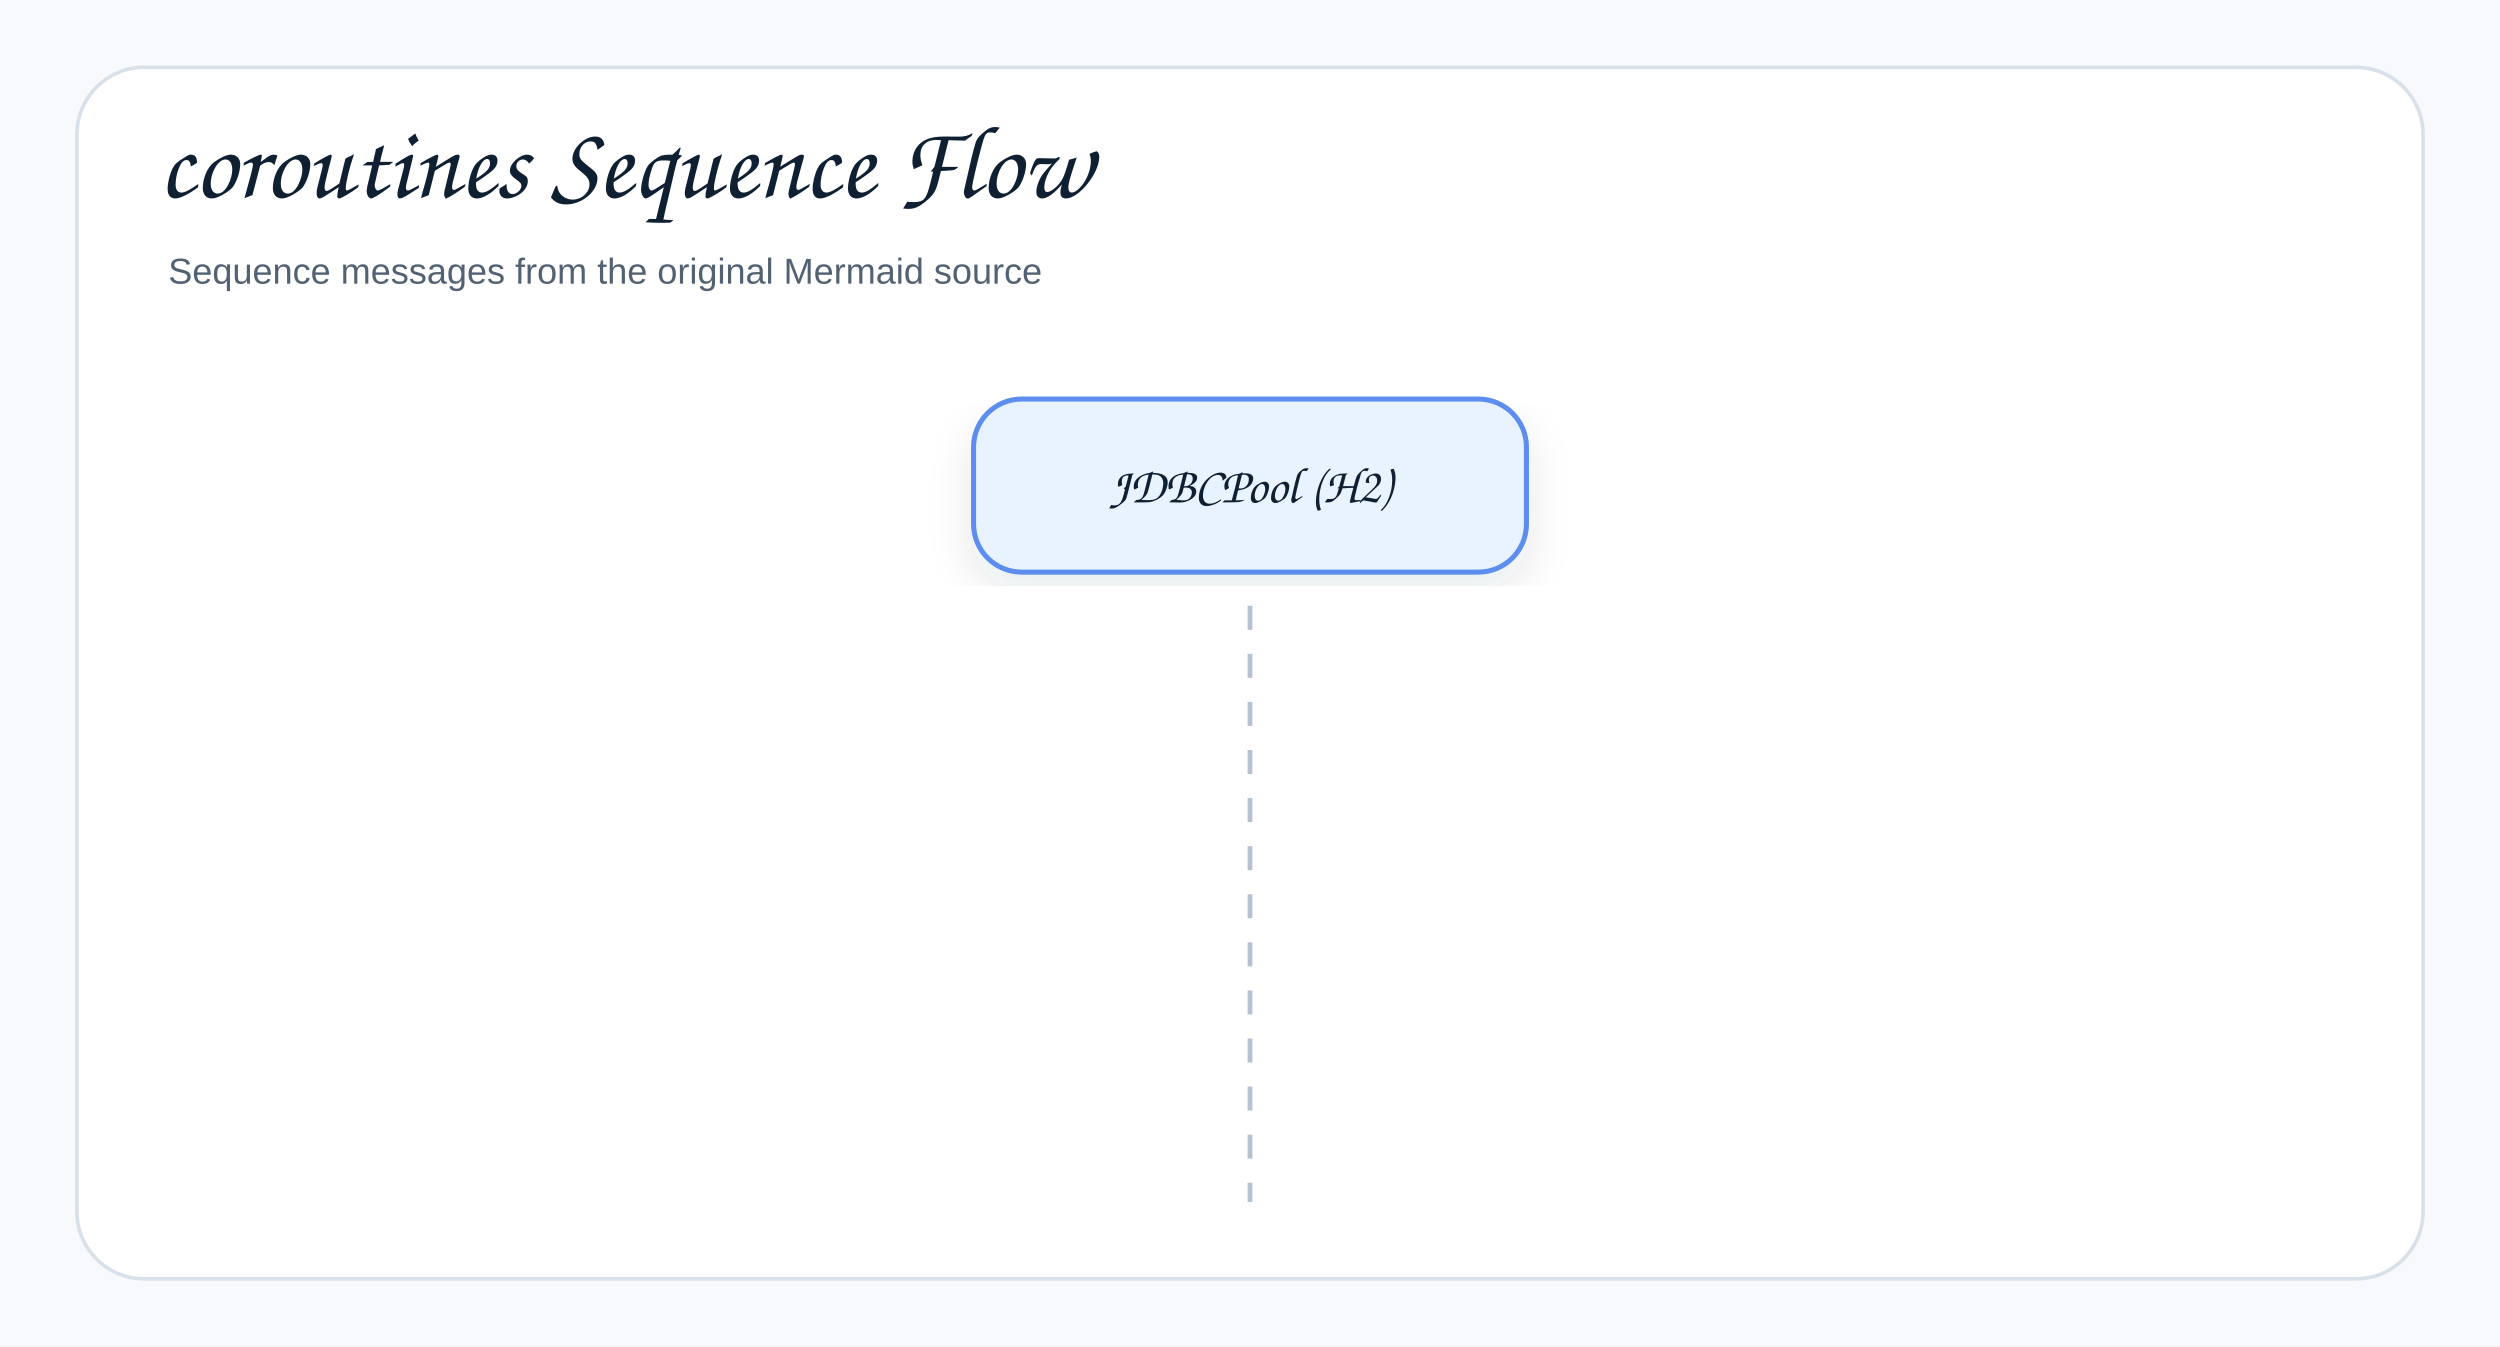
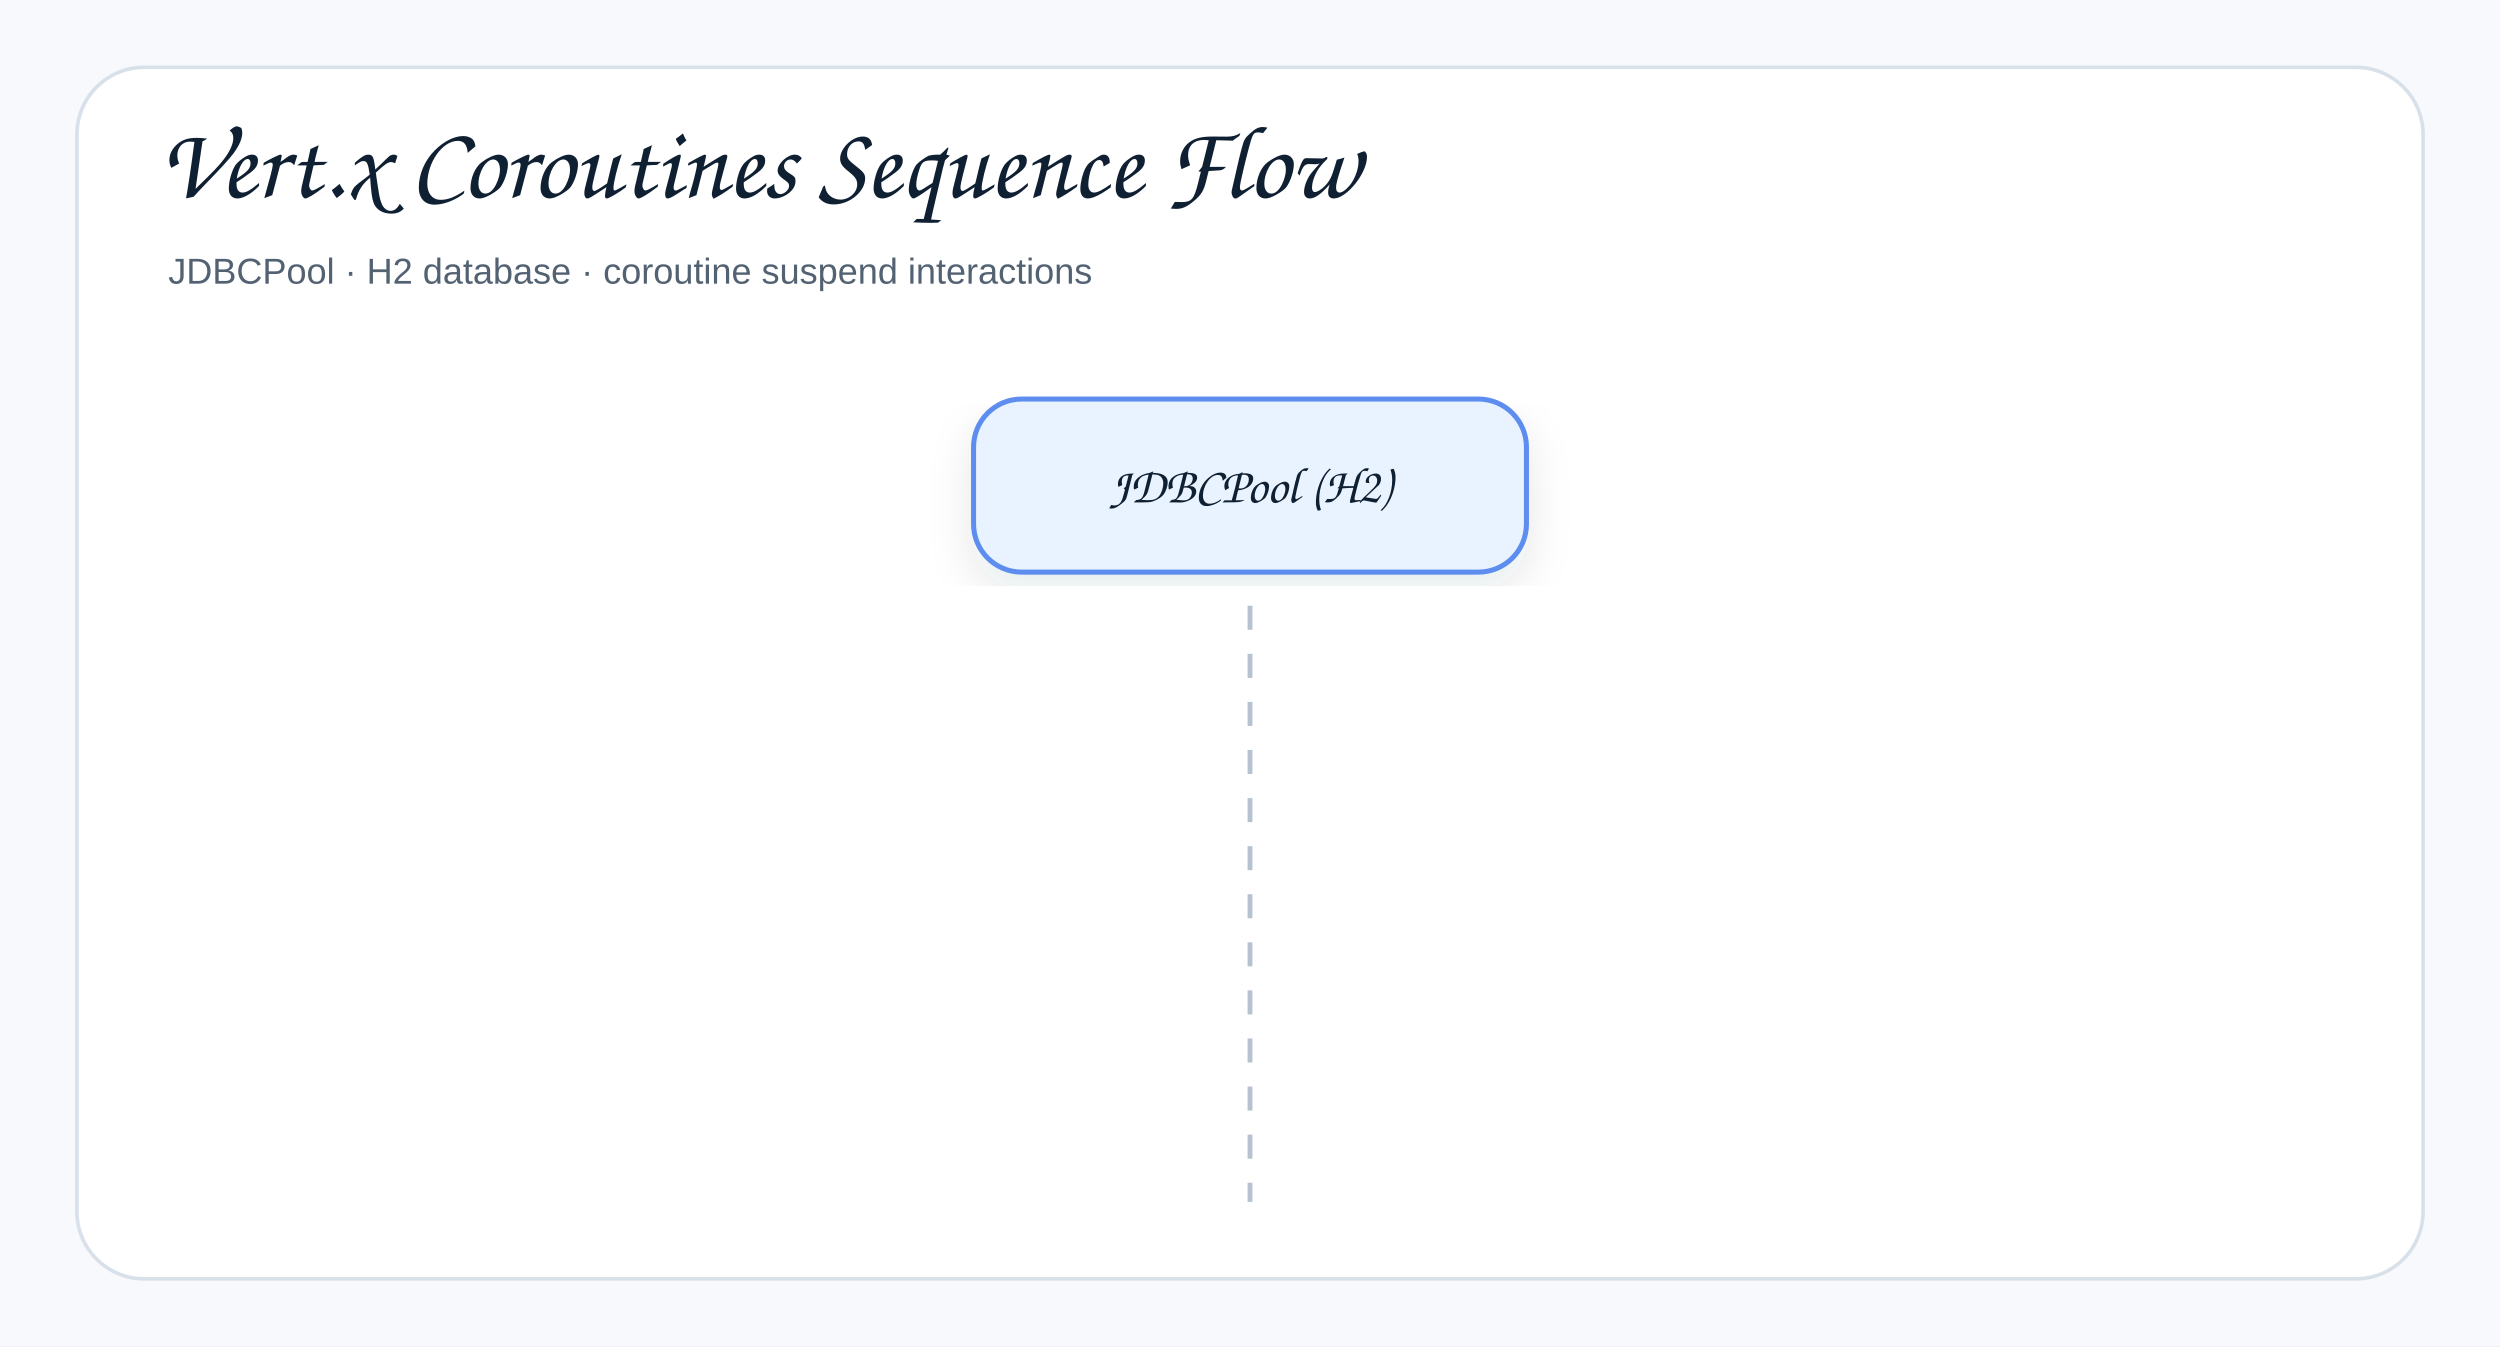
- <svg xmlns="http://www.w3.org/2000/svg" width="1040" height="560" viewBox="0 0 1040 560" role="img" aria-label="coroutines Sequence Flow">
+ <svg xmlns="http://www.w3.org/2000/svg" width="1040" height="560" viewBox="0 0 1040 560" role="img" aria-label="Vert.x Coroutines Sequence Flow">
  <defs>
    <filter id="shadow" x="-8%" y="-8%" width="116%" height="116%">
      <feDropShadow dx="0" dy="8" stdDeviation="9" flood-color="#1f2937" flood-opacity="0.10" />
    </filter>
    <marker id="openArrow" markerWidth="12" markerHeight="10" refX="10" refY="5" orient="auto" markerUnits="strokeWidth">
      <path d="M 1 1 L 10 5 L 1 9" fill="none" stroke="#758297" stroke-width="1.8" stroke-linecap="round" stroke-linejoin="round" />
    </marker>
    <marker id="inherit" markerWidth="14" markerHeight="12" refX="12" refY="6" orient="auto" markerUnits="strokeWidth">
      <path d="M 0 1 L 12 6 L 0 11 Z" fill="#ffffff" stroke="#758297" stroke-width="1.8" />
    </marker>
    <style>
    .canvas{fill:#f7f9fc}.frame{fill:#fff;stroke:#d8e0ea;stroke-width:1.5}
    .title{font-family:"Architects Daughter","Comic Sans MS","Comic Sans",cursive;font-size:43px;font-weight:400;fill:#102033}
    .subtitle{font-family:"Comic Sans MS","Comic Sans","Comic Neue",Arial,sans-serif;font-size:15px;font-weight:400;fill:#536273}
    .label{font-family:"Architects Daughter","Comic Sans MS","Comic Sans",cursive;font-size:25px;font-weight:400;fill:#102033}
    .smallLabel{font-family:"Architects Daughter","Comic Sans MS","Comic Sans",cursive;font-size:21px;font-weight:400;fill:#102033}
    .mono{font-family:"Comic Sans MS","Comic Sans","Comic Neue",Arial,sans-serif;font-size:12px;font-weight:400;fill:#102033}
    .small{font-family:"Comic Sans MS","Comic Sans","Comic Neue",Arial,sans-serif;font-size:12px;font-weight:400;fill:#536273}
    .strong{font-family:"Comic Sans MS","Comic Sans","Comic Neue",Arial,sans-serif;font-size:13px;font-weight:400;fill:#102033}
    .card{stroke-width:2.1;filter:url(#shadow)}.compartment{stroke-width:1.5;fill:none}
    .line{stroke:#758297;stroke-width:2.1;fill:none;marker-end:url(#openArrow)}
    .plainLine{stroke:#758297;stroke-width:2.1;fill:none}
    .dashed{stroke:#758297;stroke-width:2.1;stroke-dasharray:7 6;fill:none;marker-end:url(#openArrow)}
    .inheritLine{stroke:#758297;stroke-width:2.2;fill:none;marker-end:url(#inherit)}
    .implLine{stroke:#758297;stroke-width:2.2;stroke-dasharray:8 7;fill:none;marker-end:url(#inherit)}
  </style>
  </defs>
  <rect class="canvas" width="1040" height="560" />
  <rect class="frame" x="32" y="28" width="976" height="504" rx="28" />
-   <text class="title" x="66" y="82">coroutines Sequence Flow</text>
-   <text class="subtitle" x="70" y="118">Sequence messages from the original Mermaid source</text>
+   <text class="title" x="66" y="82">Vert.x Coroutines Sequence Flow</text>
+   <text class="subtitle" x="70" y="118">JDBCPool · H2 database · coroutine suspend interactions</text>
  <rect class="card" x="405" y="166" width="230" height="72" rx="20" fill="#E8F3FF" stroke="#5B8DEF" />
  <text class="smallLabel" x="520" y="209" text-anchor="middle">JDBCPool (H2)</text>
  <line class="lifeline" x1="520" y1="252" x2="520" y2="500" stroke="#b7c2d1" stroke-width="2" stroke-dasharray="10 10" />
</svg>
